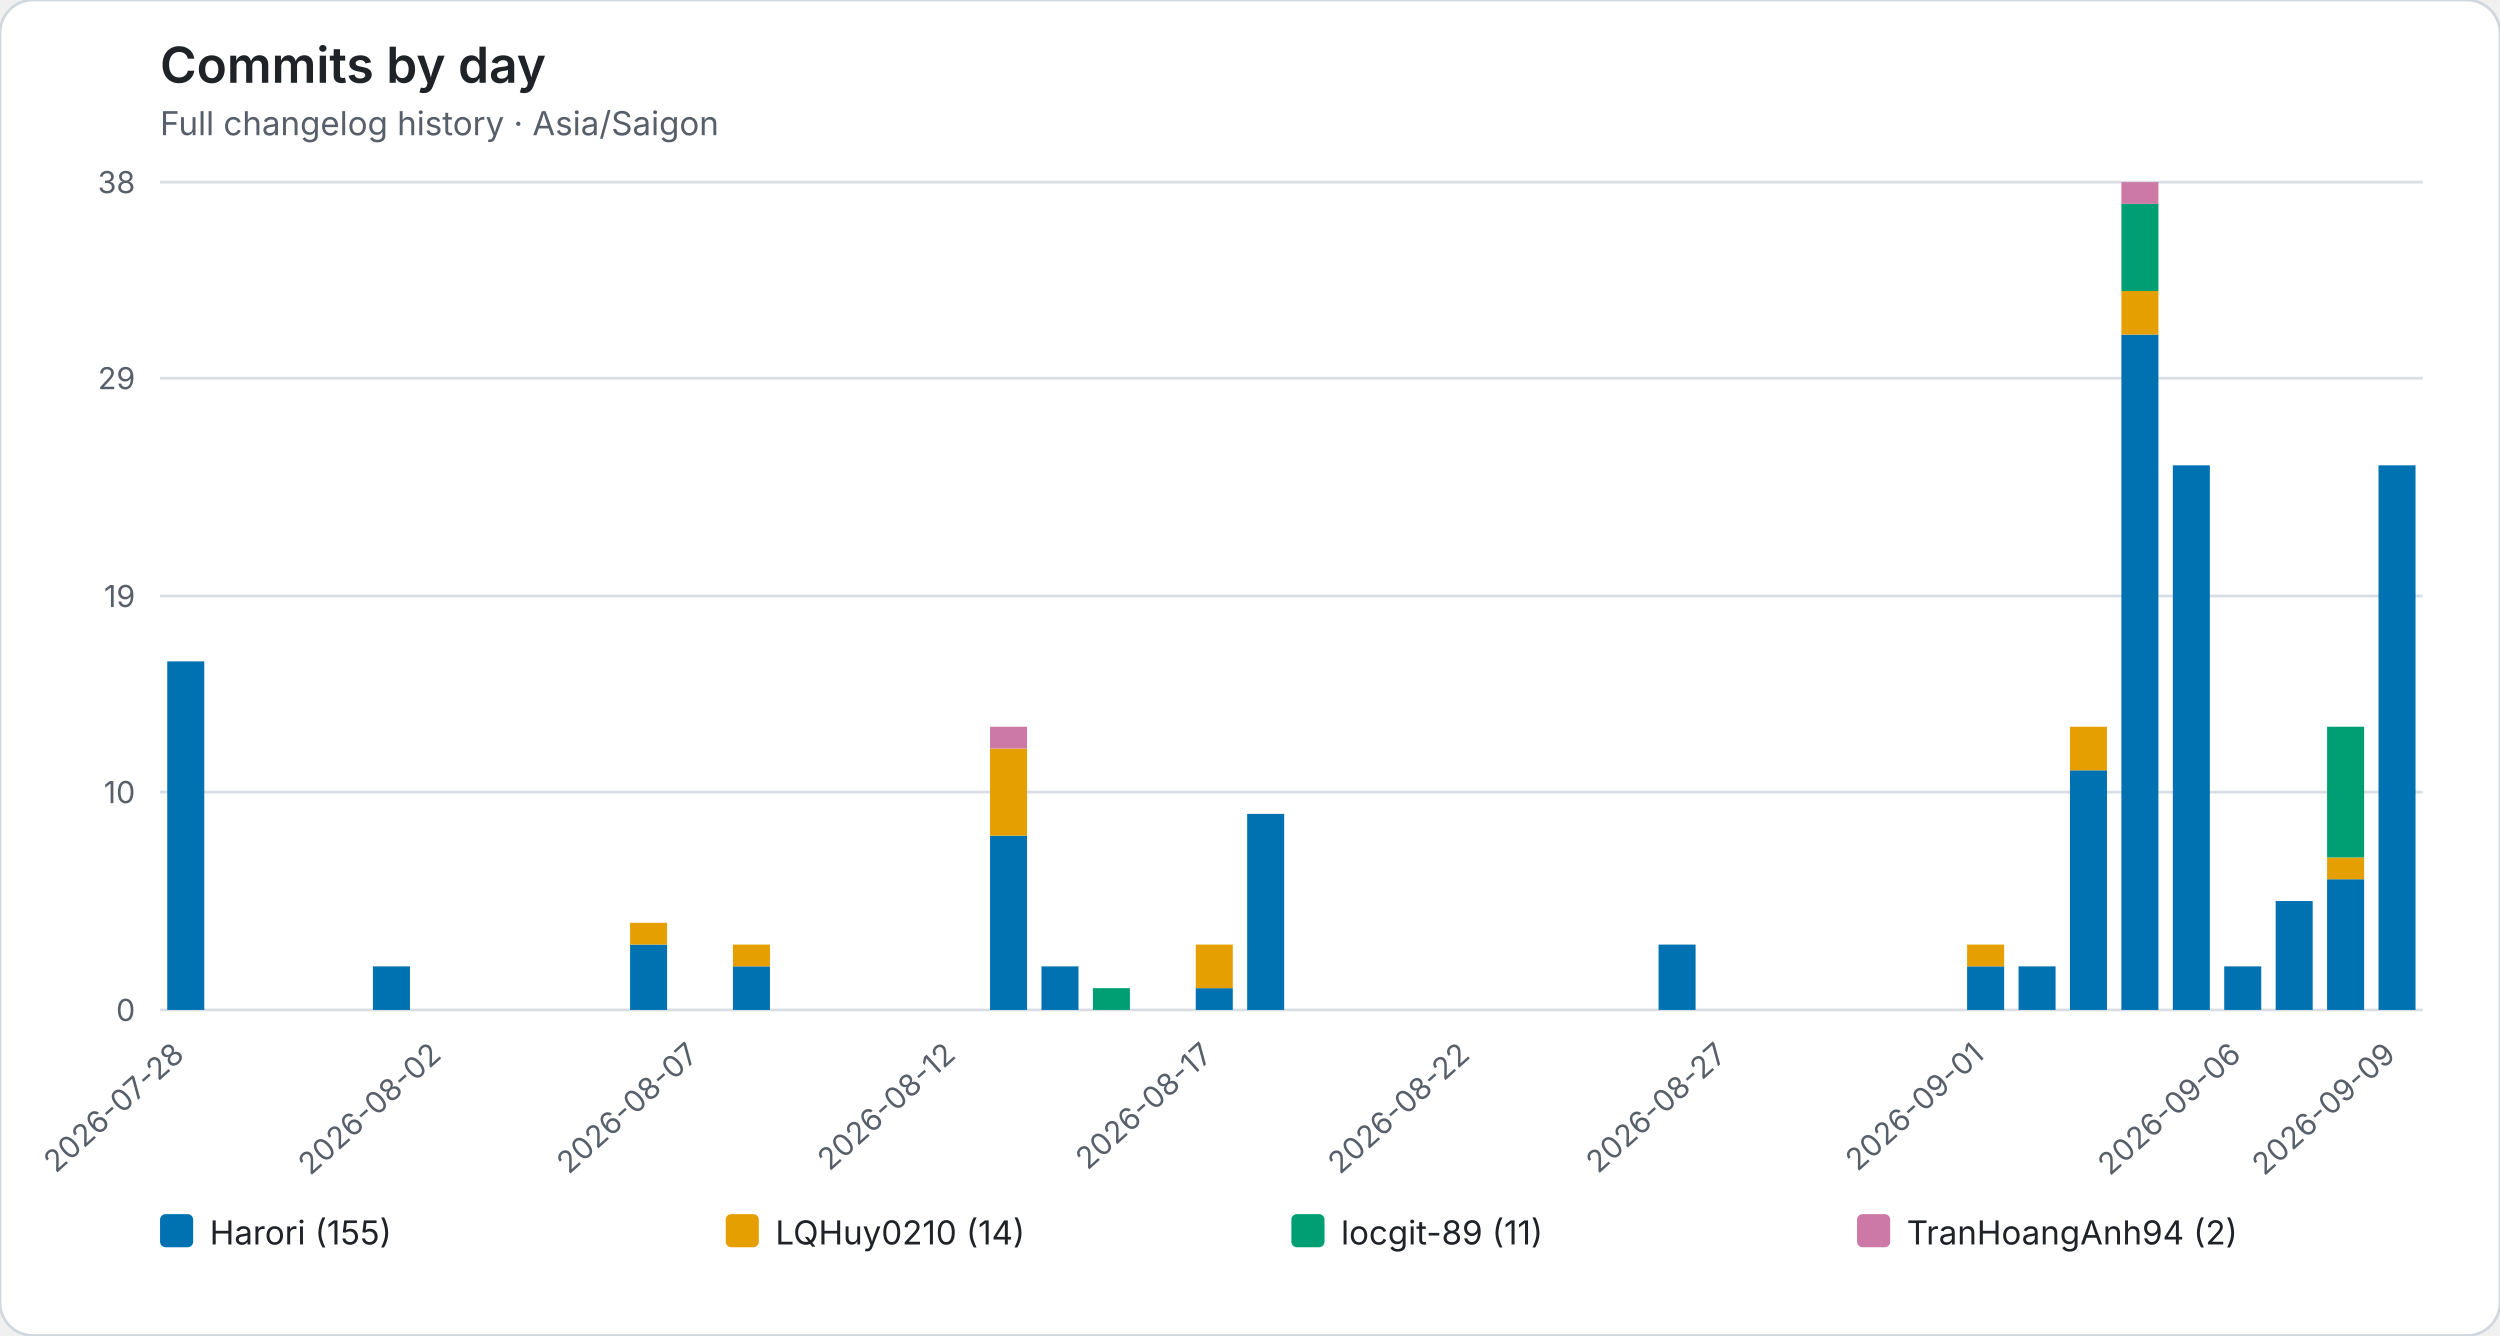
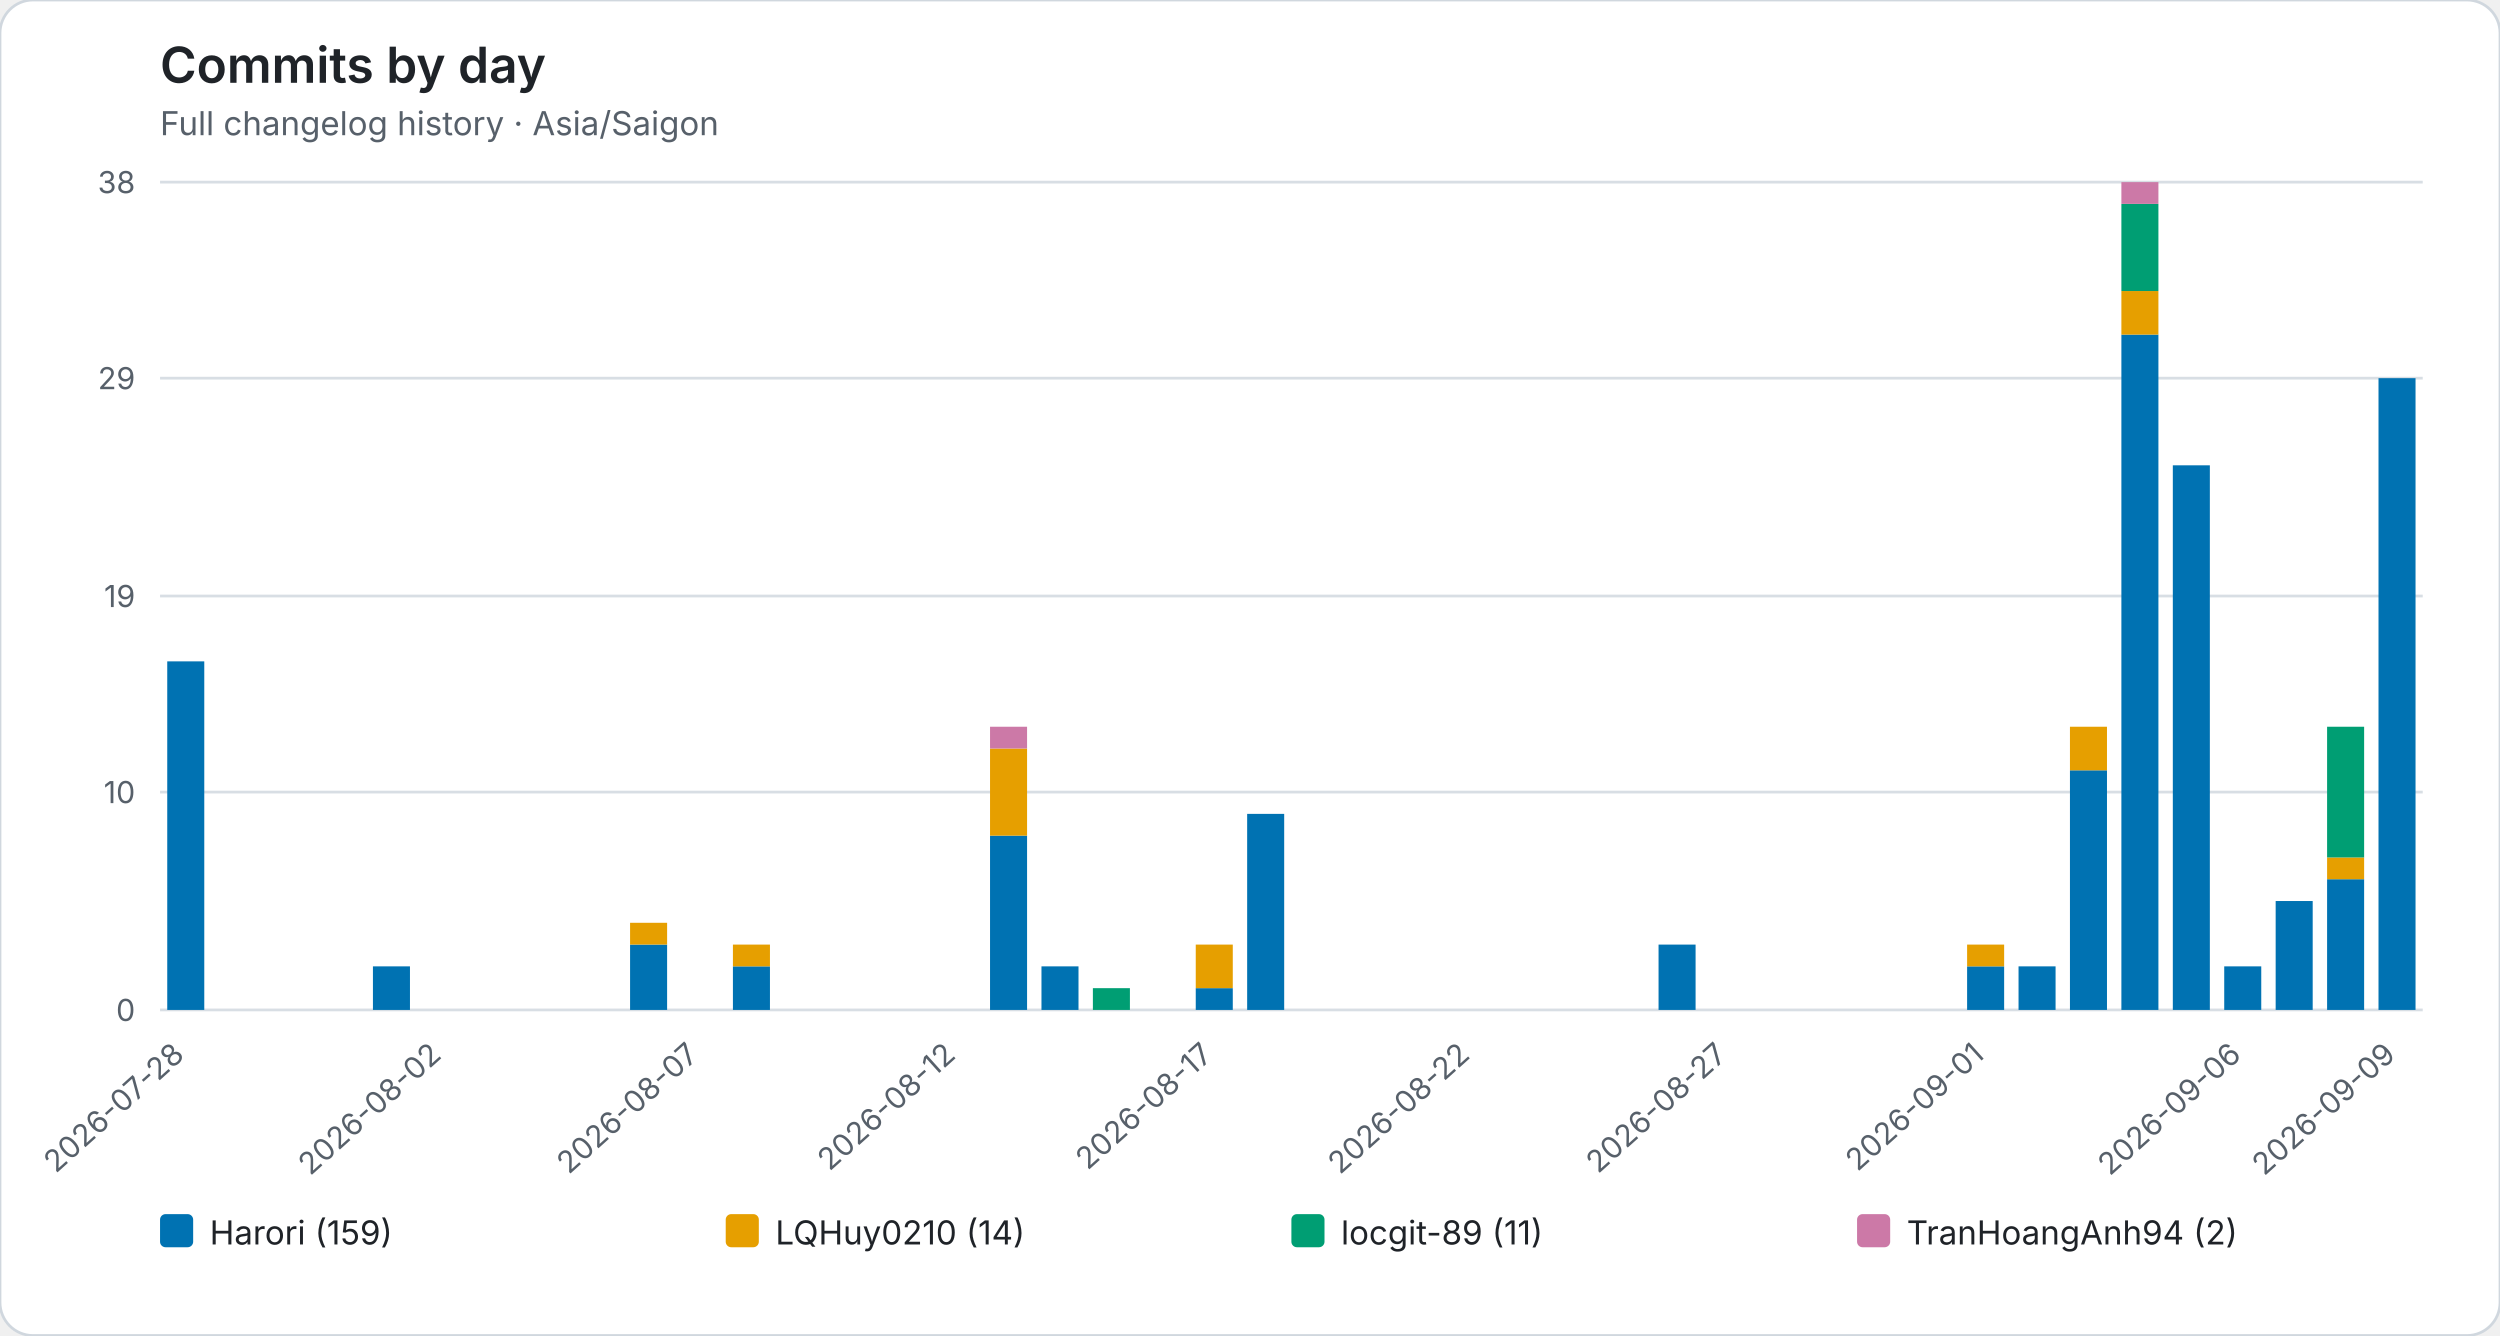
<svg xmlns="http://www.w3.org/2000/svg" role="img" viewBox="0 0 906 484">
  <rect width="906" height="484" rx="12" fill="#ffffff" stroke="#d0d7de" />
  <style>text{font-family:system-ui,-apple-system,BlinkMacSystemFont,"Segoe UI",sans-serif}.axis{fill:#57606a;font-size:11px}.heading{fill:#1f2328;font-size:18px;font-weight:600}.subheading{fill:#57606a;font-size:12px}.grid{stroke:#d8dee4;stroke-width:1}.legend{fill:#1f2328;font-size:12px}</style>
  <text class="heading" x="58" y="30">Commits by day</text>
  <text class="subheading" x="58" y="49">Full changelog history · Asia/Saigon</text>
  <line class="grid" x1="58" y1="366.00" x2="878" y2="366.00" />
  <text class="axis" x="49" y="370.00" text-anchor="end">0</text>
  <line class="grid" x1="58" y1="287.05" x2="878" y2="287.05" />
  <text class="axis" x="49" y="291.05" text-anchor="end">10</text>
  <line class="grid" x1="58" y1="216.00" x2="878" y2="216.00" />
  <text class="axis" x="49" y="220.00" text-anchor="end">19</text>
  <line class="grid" x1="58" y1="137.05" x2="878" y2="137.05" />
  <text class="axis" x="49" y="141.05" text-anchor="end">29</text>
  <line class="grid" x1="58" y1="66.00" x2="878" y2="66.00" />
  <text class="axis" x="49" y="70.00" text-anchor="end">38</text>
  <g data-date="2026-07-28">
    <rect x="60.61" y="239.68" width="13.42" height="126.32" fill="#0072B2" />
  </g>
  <text class="axis" x="67.32" y="383" text-anchor="end" transform="rotate(-42 67.32 383)">2026-07-28</text>
  <g data-date="2026-07-29">
  </g>
  <g data-date="2026-07-30">
  </g>
  <g data-date="2026-07-31">
  </g>
  <g data-date="2026-08-01">
    <rect x="135.15" y="350.21" width="13.42" height="15.79" fill="#0072B2" />
  </g>
  <g data-date="2026-08-02">
  </g>
  <text class="axis" x="160.50" y="383" text-anchor="end" transform="rotate(-42 160.50 383)">2026-08-02</text>
  <g data-date="2026-08-03">
  </g>
  <g data-date="2026-08-04">
  </g>
  <g data-date="2026-08-05">
  </g>
  <g data-date="2026-08-06">
    <rect x="228.34" y="342.32" width="13.42" height="23.68" fill="#0072B2" />
    <rect x="228.34" y="334.42" width="13.42" height="7.89" fill="#E69F00" />
  </g>
  <g data-date="2026-08-07">
  </g>
  <text class="axis" x="253.68" y="383" text-anchor="end" transform="rotate(-42 253.68 383)">2026-08-07</text>
  <g data-date="2026-08-08">
    <rect x="265.61" y="350.21" width="13.42" height="15.79" fill="#0072B2" />
    <rect x="265.61" y="342.32" width="13.42" height="7.89" fill="#E69F00" />
  </g>
  <g data-date="2026-08-09">
  </g>
  <g data-date="2026-08-10">
  </g>
  <g data-date="2026-08-11">
  </g>
  <g data-date="2026-08-12">
  </g>
  <text class="axis" x="346.86" y="383" text-anchor="end" transform="rotate(-42 346.86 383)">2026-08-12</text>
  <g data-date="2026-08-13">
    <rect x="358.79" y="302.84" width="13.42" height="63.16" fill="#0072B2" />
    <rect x="358.79" y="271.26" width="13.42" height="31.58" fill="#E69F00" />
    <rect x="358.79" y="263.37" width="13.42" height="7.89" fill="#CC79A7" />
  </g>
  <g data-date="2026-08-14">
    <rect x="377.43" y="350.21" width="13.42" height="15.79" fill="#0072B2" />
  </g>
  <g data-date="2026-08-15">
    <rect x="396.06" y="358.11" width="13.42" height="7.89" fill="#009E73" />
  </g>
  <g data-date="2026-08-16">
  </g>
  <g data-date="2026-08-17">
    <rect x="433.34" y="358.11" width="13.42" height="7.89" fill="#0072B2" />
    <rect x="433.34" y="342.32" width="13.42" height="15.79" fill="#E69F00" />
  </g>
  <text class="axis" x="440.05" y="383" text-anchor="end" transform="rotate(-42 440.05 383)">2026-08-17</text>
  <g data-date="2026-08-18">
    <rect x="451.97" y="294.95" width="13.42" height="71.05" fill="#0072B2" />
  </g>
  <g data-date="2026-08-19">
  </g>
  <g data-date="2026-08-20">
  </g>
  <g data-date="2026-08-21">
  </g>
  <g data-date="2026-08-22">
  </g>
  <text class="axis" x="533.23" y="383" text-anchor="end" transform="rotate(-42 533.23 383)">2026-08-22</text>
  <g data-date="2026-08-23">
  </g>
  <g data-date="2026-08-24">
  </g>
  <g data-date="2026-08-25">
  </g>
  <g data-date="2026-08-26">
    <rect x="601.06" y="342.32" width="13.42" height="23.68" fill="#0072B2" />
  </g>
  <g data-date="2026-08-27">
  </g>
  <text class="axis" x="626.41" y="383" text-anchor="end" transform="rotate(-42 626.41 383)">2026-08-27</text>
  <g data-date="2026-08-28">
  </g>
  <g data-date="2026-08-29">
  </g>
  <g data-date="2026-08-30">
  </g>
  <g data-date="2026-08-31">
  </g>
  <g data-date="2026-09-01">
    <rect x="712.88" y="350.21" width="13.42" height="15.79" fill="#0072B2" />
    <rect x="712.88" y="342.32" width="13.42" height="7.89" fill="#E69F00" />
  </g>
  <text class="axis" x="719.59" y="383" text-anchor="end" transform="rotate(-42 719.59 383)">2026-09-01</text>
  <g data-date="2026-09-02">
    <rect x="731.52" y="350.21" width="13.42" height="15.79" fill="#0072B2" />
  </g>
  <g data-date="2026-09-03">
    <rect x="750.15" y="279.16" width="13.42" height="86.84" fill="#0072B2" />
    <rect x="750.15" y="263.37" width="13.42" height="15.79" fill="#E69F00" />
  </g>
  <g data-date="2026-09-04">
    <rect x="768.79" y="121.26" width="13.42" height="244.74" fill="#0072B2" />
    <rect x="768.79" y="105.47" width="13.42" height="15.79" fill="#E69F00" />
    <rect x="768.79" y="73.89" width="13.42" height="31.58" fill="#009E73" />
    <rect x="768.79" y="66.00" width="13.42" height="7.89" fill="#CC79A7" />
  </g>
  <g data-date="2026-09-05">
    <rect x="787.43" y="168.63" width="13.42" height="197.37" fill="#0072B2" />
  </g>
  <g data-date="2026-09-06">
    <rect x="806.06" y="350.21" width="13.42" height="15.79" fill="#0072B2" />
  </g>
  <text class="axis" x="812.77" y="383" text-anchor="end" transform="rotate(-42 812.77 383)">2026-09-06</text>
  <g data-date="2026-09-07">
    <rect x="824.70" y="326.53" width="13.42" height="39.47" fill="#0072B2" />
  </g>
  <g data-date="2026-09-08">
    <rect x="843.34" y="318.63" width="13.42" height="47.37" fill="#0072B2" />
    <rect x="843.34" y="310.74" width="13.42" height="7.89" fill="#E69F00" />
    <rect x="843.34" y="263.37" width="13.42" height="47.37" fill="#009E73" />
  </g>
  <g data-date="2026-09-09">
-     <rect x="861.97" y="168.63" width="13.42" height="197.37" fill="#0072B2" />
+     <rect x="861.97" y="137.05" width="13.42" height="228.95" fill="#0072B2" />
  </g>
  <text class="axis" x="868.68" y="383" text-anchor="end" transform="rotate(-42 868.68 383)">2026-09-09</text>
  <rect x="58.00" y="440" width="12" height="12" rx="2" fill="#0072B2" />
-   <text class="legend" x="76.00" y="451">Harori (155)</text>
+   <text class="legend" x="76.00" y="451">Harori (159)</text>
  <rect x="263.00" y="440" width="12" height="12" rx="2" fill="#E69F00" />
  <text class="legend" x="281.00" y="451">LQHuy0210 (14)</text>
  <rect x="468.00" y="440" width="12" height="12" rx="2" fill="#009E73" />
  <text class="legend" x="486.00" y="451">locgit-89 (11)</text>
  <rect x="673.00" y="440" width="12" height="12" rx="2" fill="#CC79A7" />
  <text class="legend" x="691.00" y="451">TranHoangAnh94 (2)</text>
</svg>
